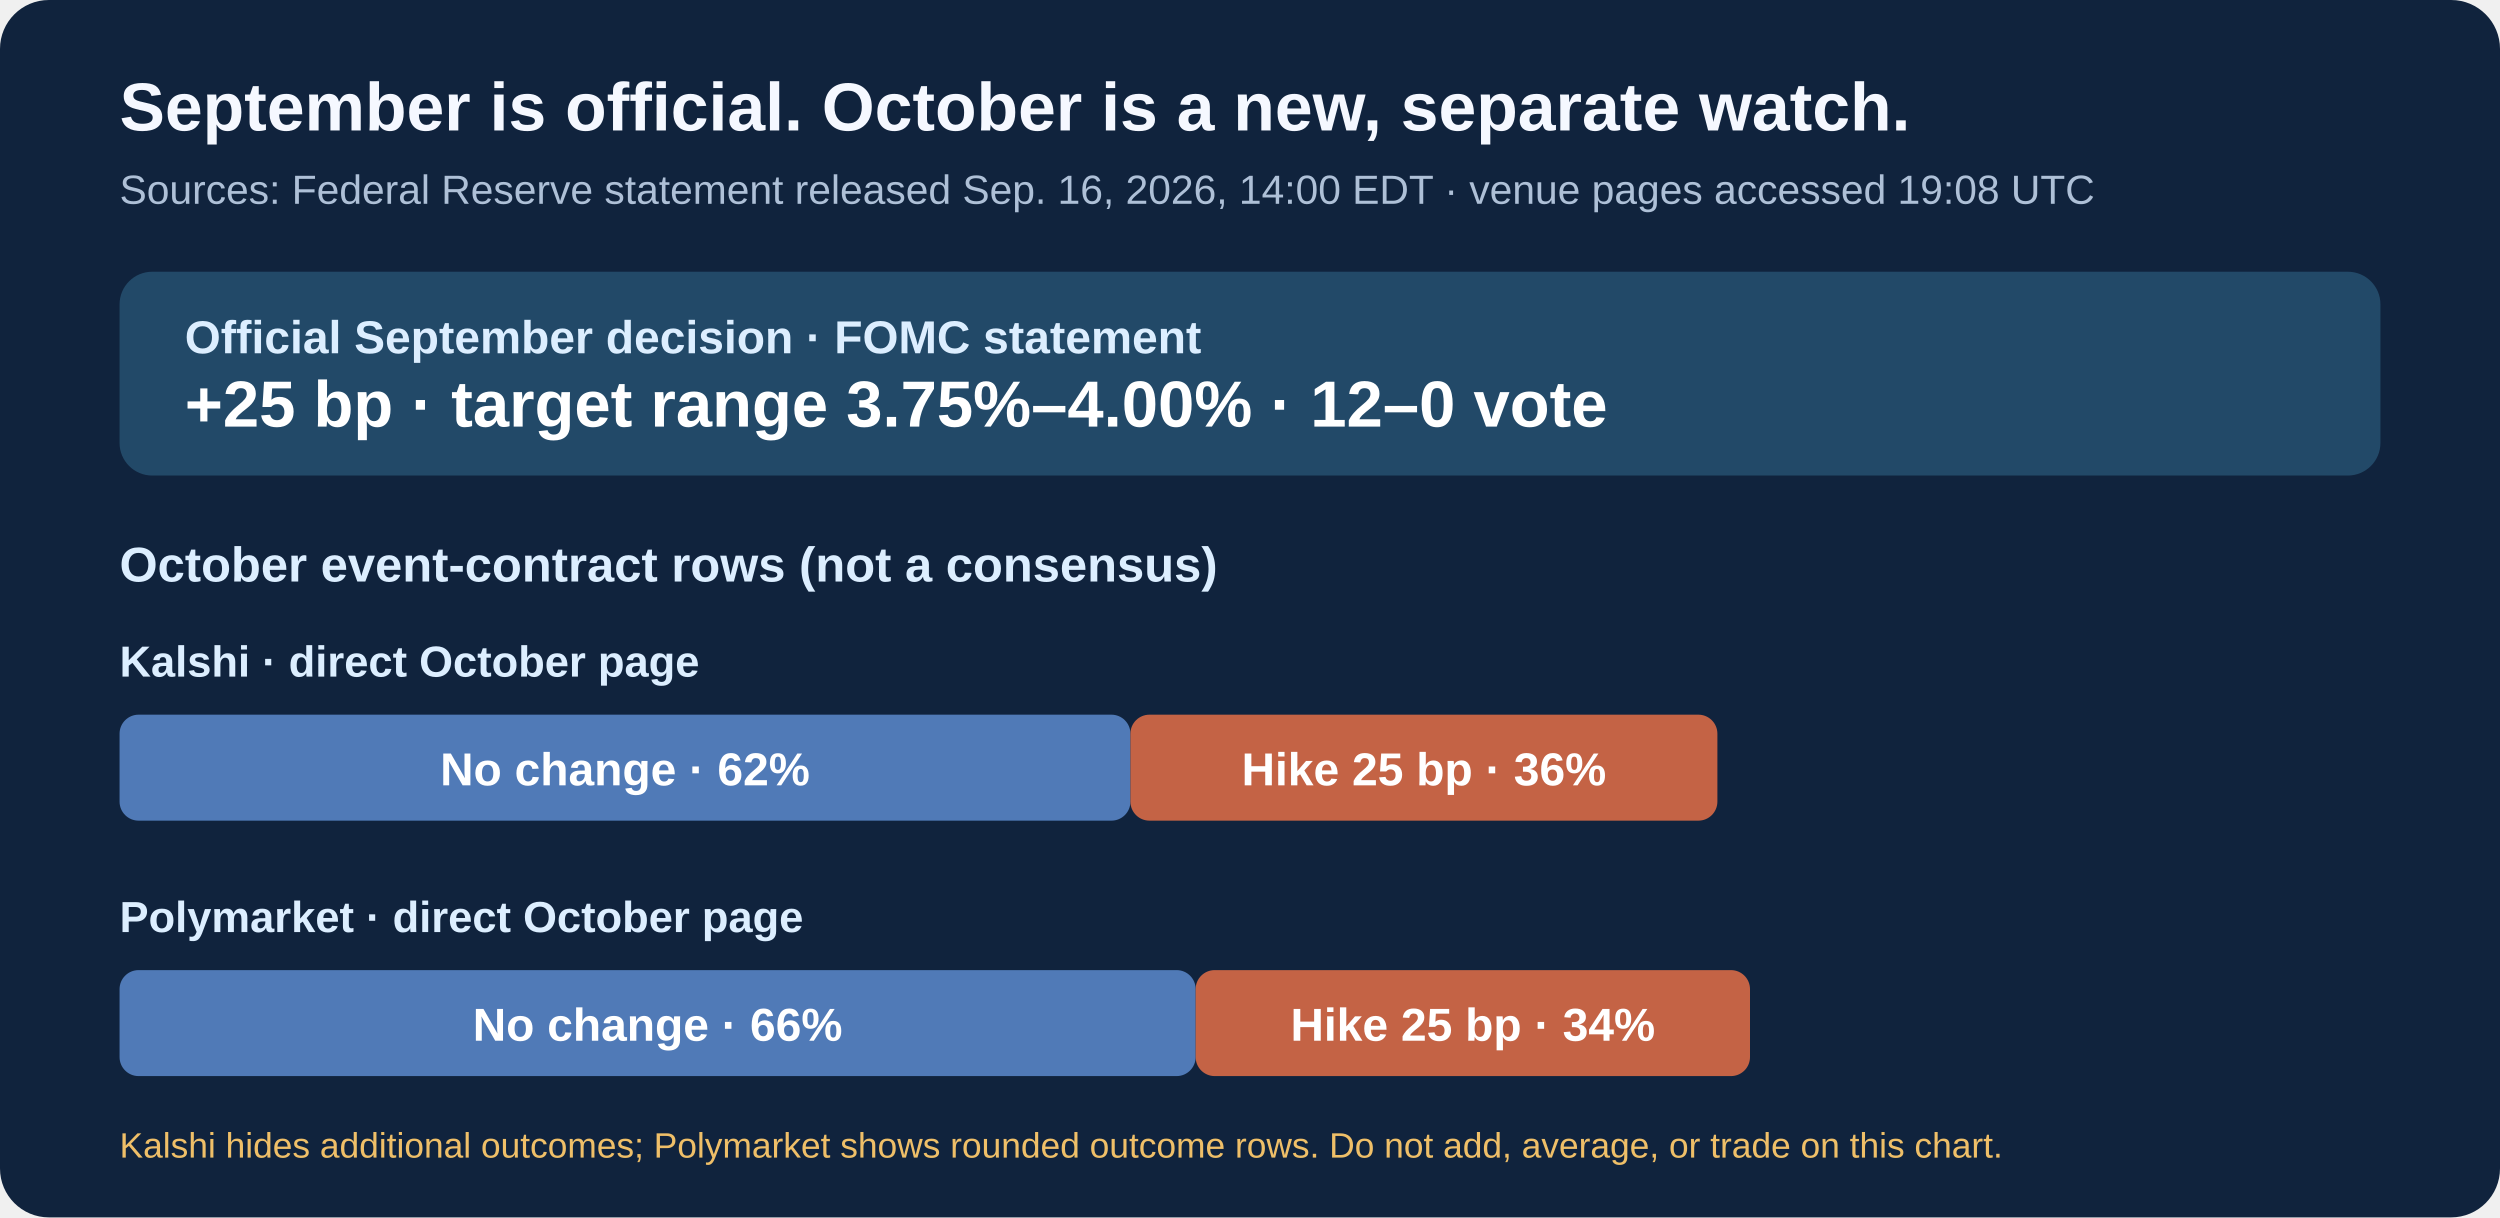
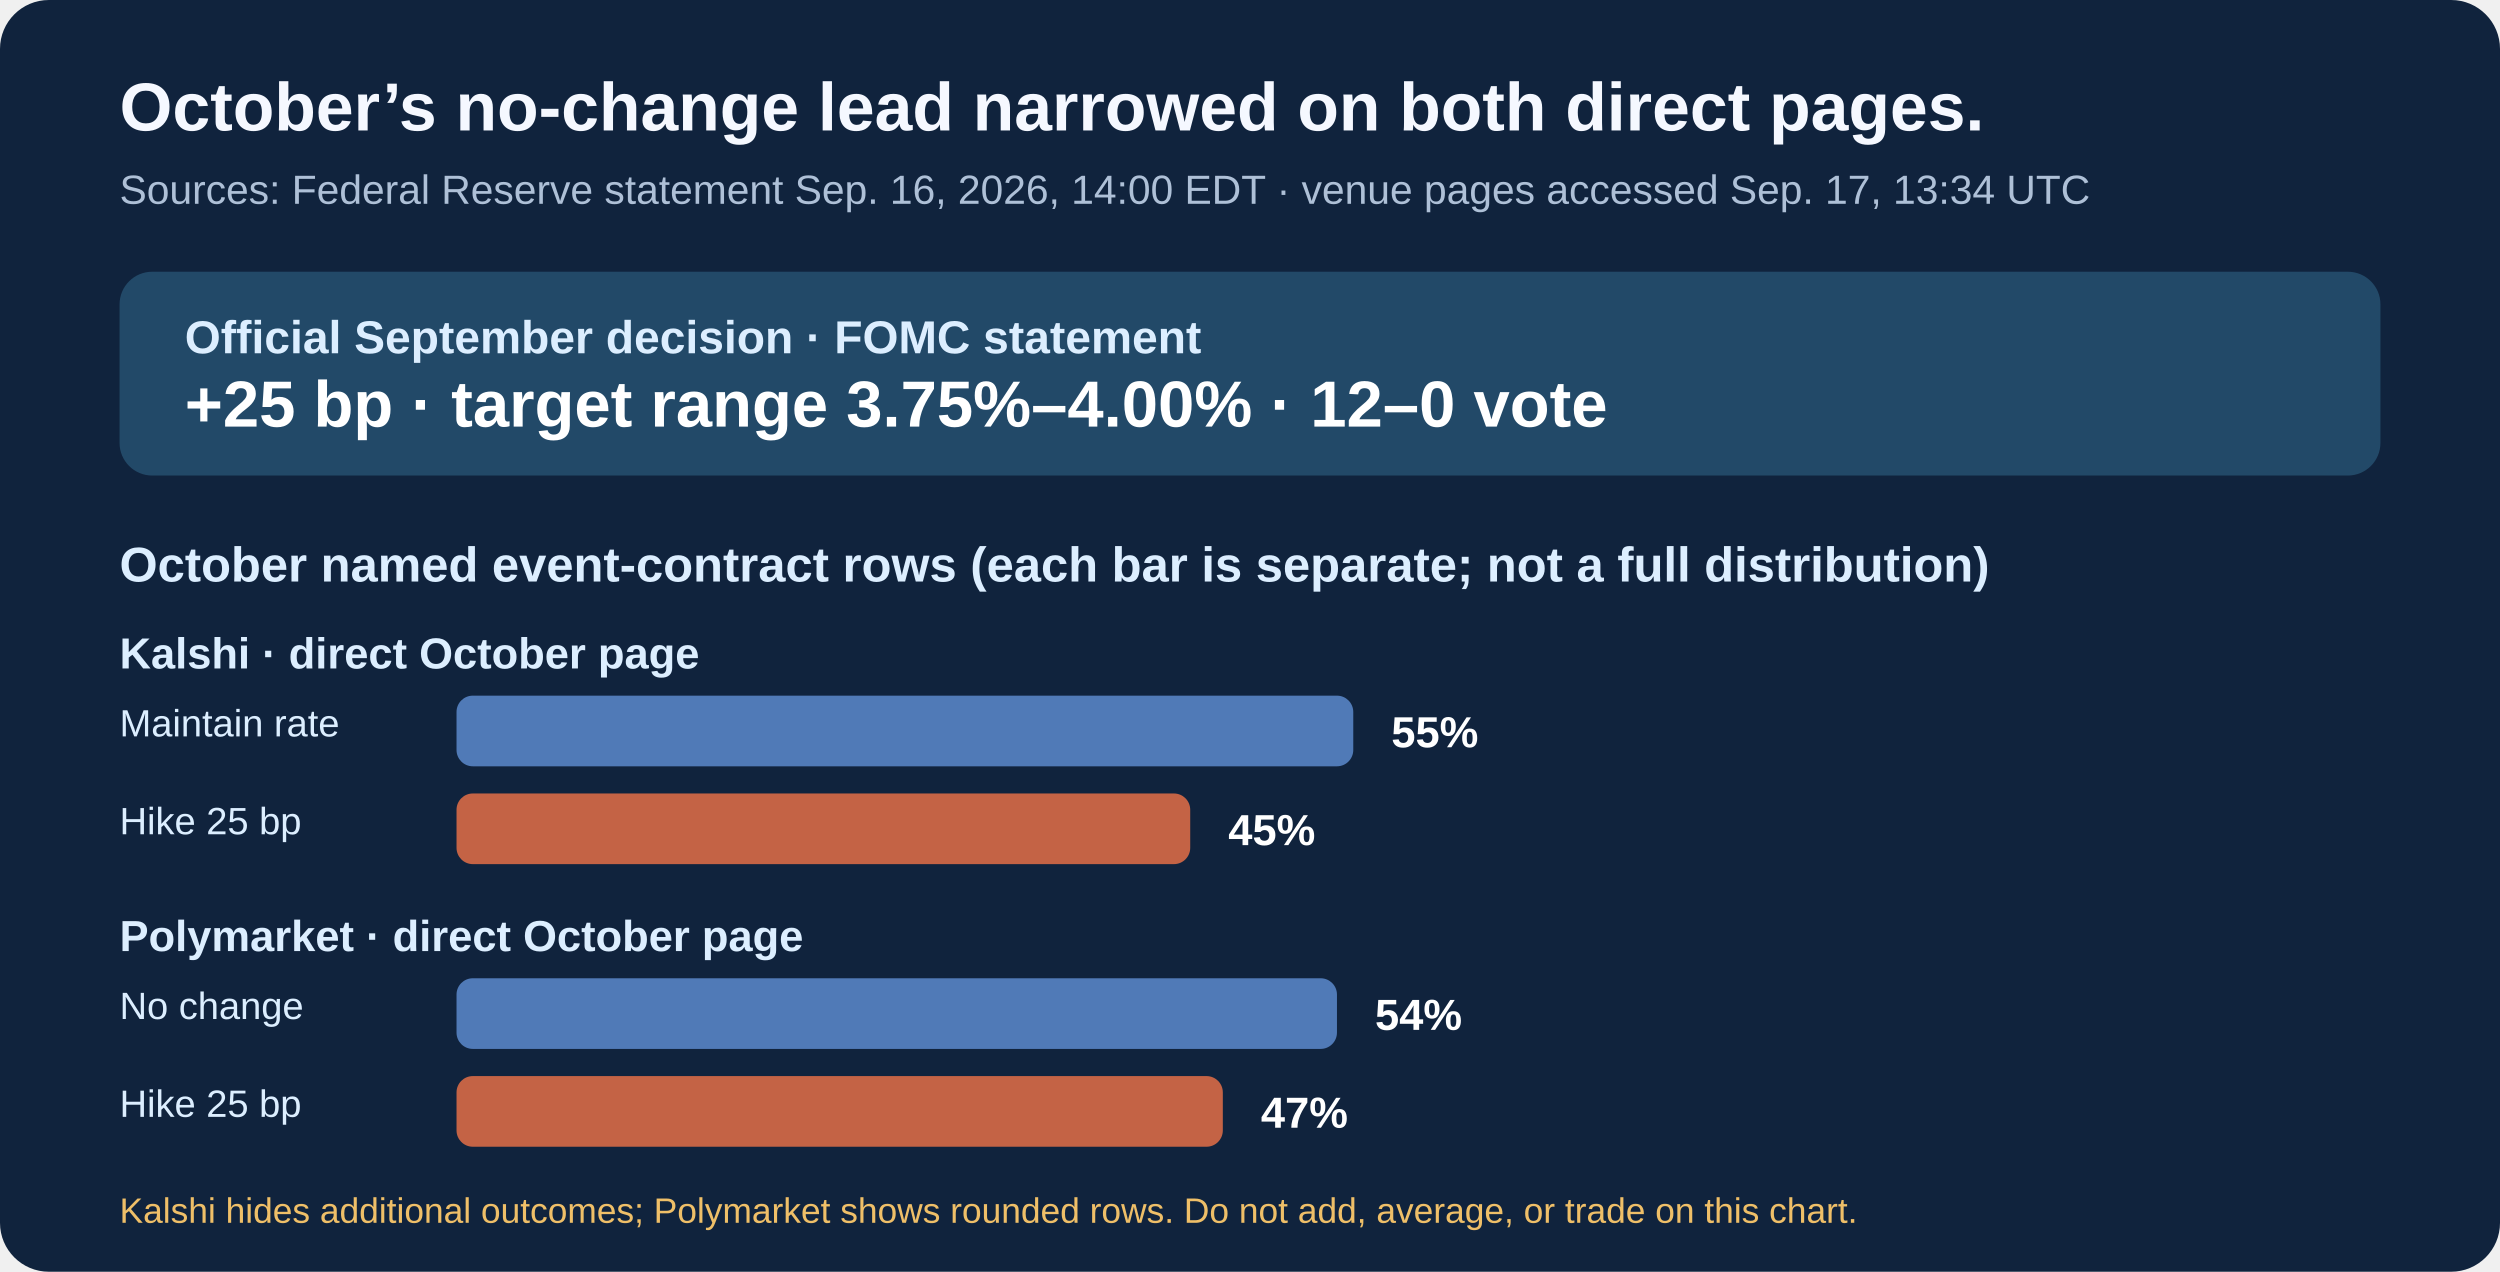
- <svg xmlns="http://www.w3.org/2000/svg" width="920" height="448" viewBox="0 0 920 448" role="img" aria-labelledby="title desc">
-   <rect width="920" height="448" rx="18" fill="#10233d" />
-   <text x="44" y="48" fill="#f5f8ff" font-family="Arial, sans-serif" font-size="25" font-weight="700">September is official. October is a new, separate watch.</text>
-   <text x="44" y="75" fill="#aec0d7" font-family="Arial, sans-serif" font-size="15">Sources: Federal Reserve statement released Sep. 16, 2026, 14:00 EDT · venue pages accessed 19:08 UTC</text>
+ <svg xmlns="http://www.w3.org/2000/svg" width="920" height="468" viewBox="0 0 920 468" role="img" aria-labelledby="title desc">
+   <rect width="920" height="468" rx="18" fill="#10233d" />
+   <text x="44" y="48" fill="#f5f8ff" font-family="Arial, sans-serif" font-size="25" font-weight="700">October’s no-change lead narrowed on both direct pages.</text>
+   <text x="44" y="75" fill="#aec0d7" font-family="Arial, sans-serif" font-size="15">Sources: Federal Reserve statement Sep. 16, 2026, 14:00 EDT · venue pages accessed Sep. 17, 13:34 UTC</text>
  <rect x="44" y="100" width="832" height="75" rx="12" fill="#224968" />
  <text x="68" y="130" fill="#dceeff" font-family="Arial, sans-serif" font-size="17" font-weight="700">Official September decision · FOMC statement</text>
  <text x="68" y="157" fill="#ffffff" font-family="Arial, sans-serif" font-size="24" font-weight="700">+25 bp · target range 3.75%–4.00% · 12–0 vote</text>
-   <text x="44" y="214" fill="#dceeff" font-family="Arial, sans-serif" font-size="18" font-weight="700">October event-contract rows (not a consensus)</text>
-   <text x="44" y="249" fill="#dceeff" font-family="Arial, sans-serif" font-size="16" font-weight="700">Kalshi · direct October page</text>
-   <rect x="44" y="263" width="372" height="39" rx="7" fill="#507ab7" />
-   <rect x="416" y="263" width="216" height="39" rx="7" fill="#c46345" />
-   <text x="230" y="289" text-anchor="middle" fill="#fff" font-family="Arial, sans-serif" font-size="17" font-weight="700">No change · 62%</text>
-   <text x="524" y="289" text-anchor="middle" fill="#fff" font-family="Arial, sans-serif" font-size="17" font-weight="700">Hike 25 bp · 36%</text>
-   <text x="44" y="343" fill="#dceeff" font-family="Arial, sans-serif" font-size="16" font-weight="700">Polymarket · direct October page</text>
-   <rect x="44" y="357" width="396" height="39" rx="7" fill="#507ab7" />
-   <rect x="440" y="357" width="204" height="39" rx="7" fill="#c46345" />
-   <text x="242" y="383" text-anchor="middle" fill="#fff" font-family="Arial, sans-serif" font-size="17" font-weight="700">No change · 66%</text>
-   <text x="542" y="383" text-anchor="middle" fill="#fff" font-family="Arial, sans-serif" font-size="17" font-weight="700">Hike 25 bp · 34%</text>
-   <text x="44" y="426" fill="#efbf68" font-family="Arial, sans-serif" font-size="13">Kalshi hides additional outcomes; Polymarket shows rounded outcome rows. Do not add, average, or trade on this chart.</text>
+   <text x="44" y="214" fill="#dceeff" font-family="Arial, sans-serif" font-size="18" font-weight="700">October named event-contract rows (each bar is separate; not a full distribution)</text>
+   <text x="44" y="246" fill="#dceeff" font-family="Arial, sans-serif" font-size="16" font-weight="700">Kalshi · direct October page</text>
+   <text x="44" y="271" fill="#dceeff" font-family="Arial, sans-serif" font-size="14">Maintain rate</text>
+   <rect x="168" y="256" width="330" height="26" rx="6" fill="#507ab7" />
+   <text x="512" y="275" fill="#fff" font-family="Arial, sans-serif" font-size="16" font-weight="700">55%</text>
+   <text x="44" y="307" fill="#dceeff" font-family="Arial, sans-serif" font-size="14">Hike 25 bp</text>
+   <rect x="168" y="292" width="270" height="26" rx="6" fill="#c46345" />
+   <text x="452" y="311" fill="#fff" font-family="Arial, sans-serif" font-size="16" font-weight="700">45%</text>
+   <text x="44" y="350" fill="#dceeff" font-family="Arial, sans-serif" font-size="16" font-weight="700">Polymarket · direct October page</text>
+   <text x="44" y="375" fill="#dceeff" font-family="Arial, sans-serif" font-size="14">No change</text>
+   <rect x="168" y="360" width="324" height="26" rx="6" fill="#507ab7" />
+   <text x="506" y="379" fill="#fff" font-family="Arial, sans-serif" font-size="16" font-weight="700">54%</text>
+   <text x="44" y="411" fill="#dceeff" font-family="Arial, sans-serif" font-size="14">Hike 25 bp</text>
+   <rect x="168" y="396" width="282" height="26" rx="6" fill="#c46345" />
+   <text x="464" y="415" fill="#fff" font-family="Arial, sans-serif" font-size="16" font-weight="700">47%</text>
+   <text x="44" y="450" fill="#efbf68" font-family="Arial, sans-serif" font-size="13">Kalshi hides additional outcomes; Polymarket shows rounded rows. Do not add, average, or trade on this chart.</text>
</svg>
